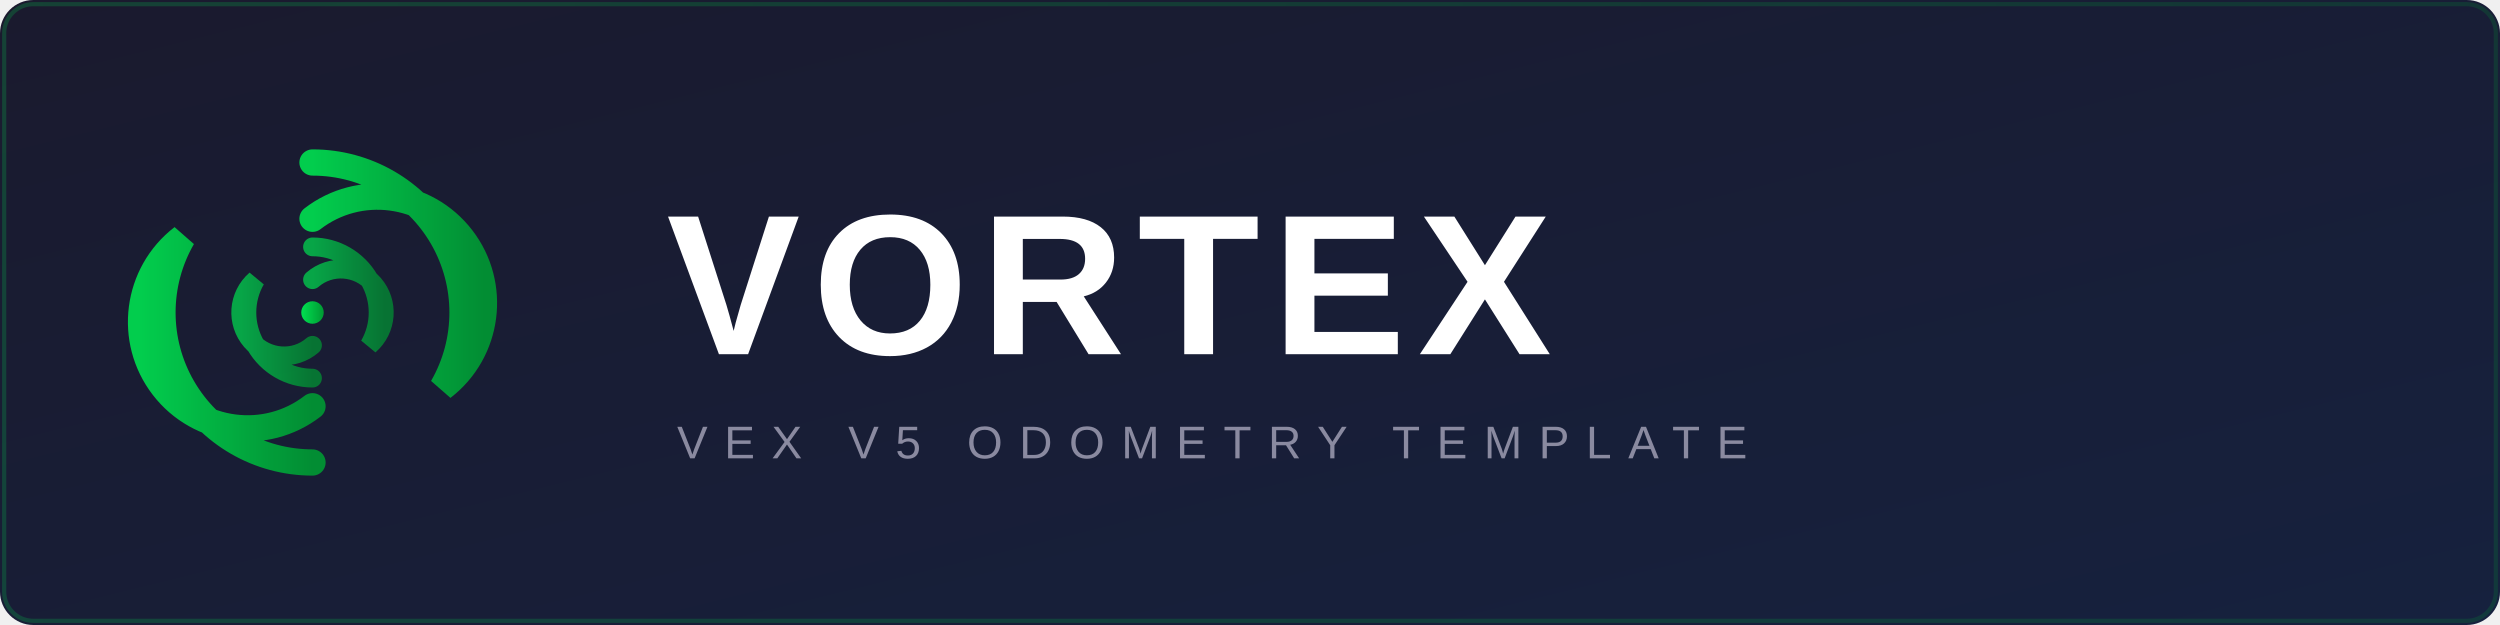
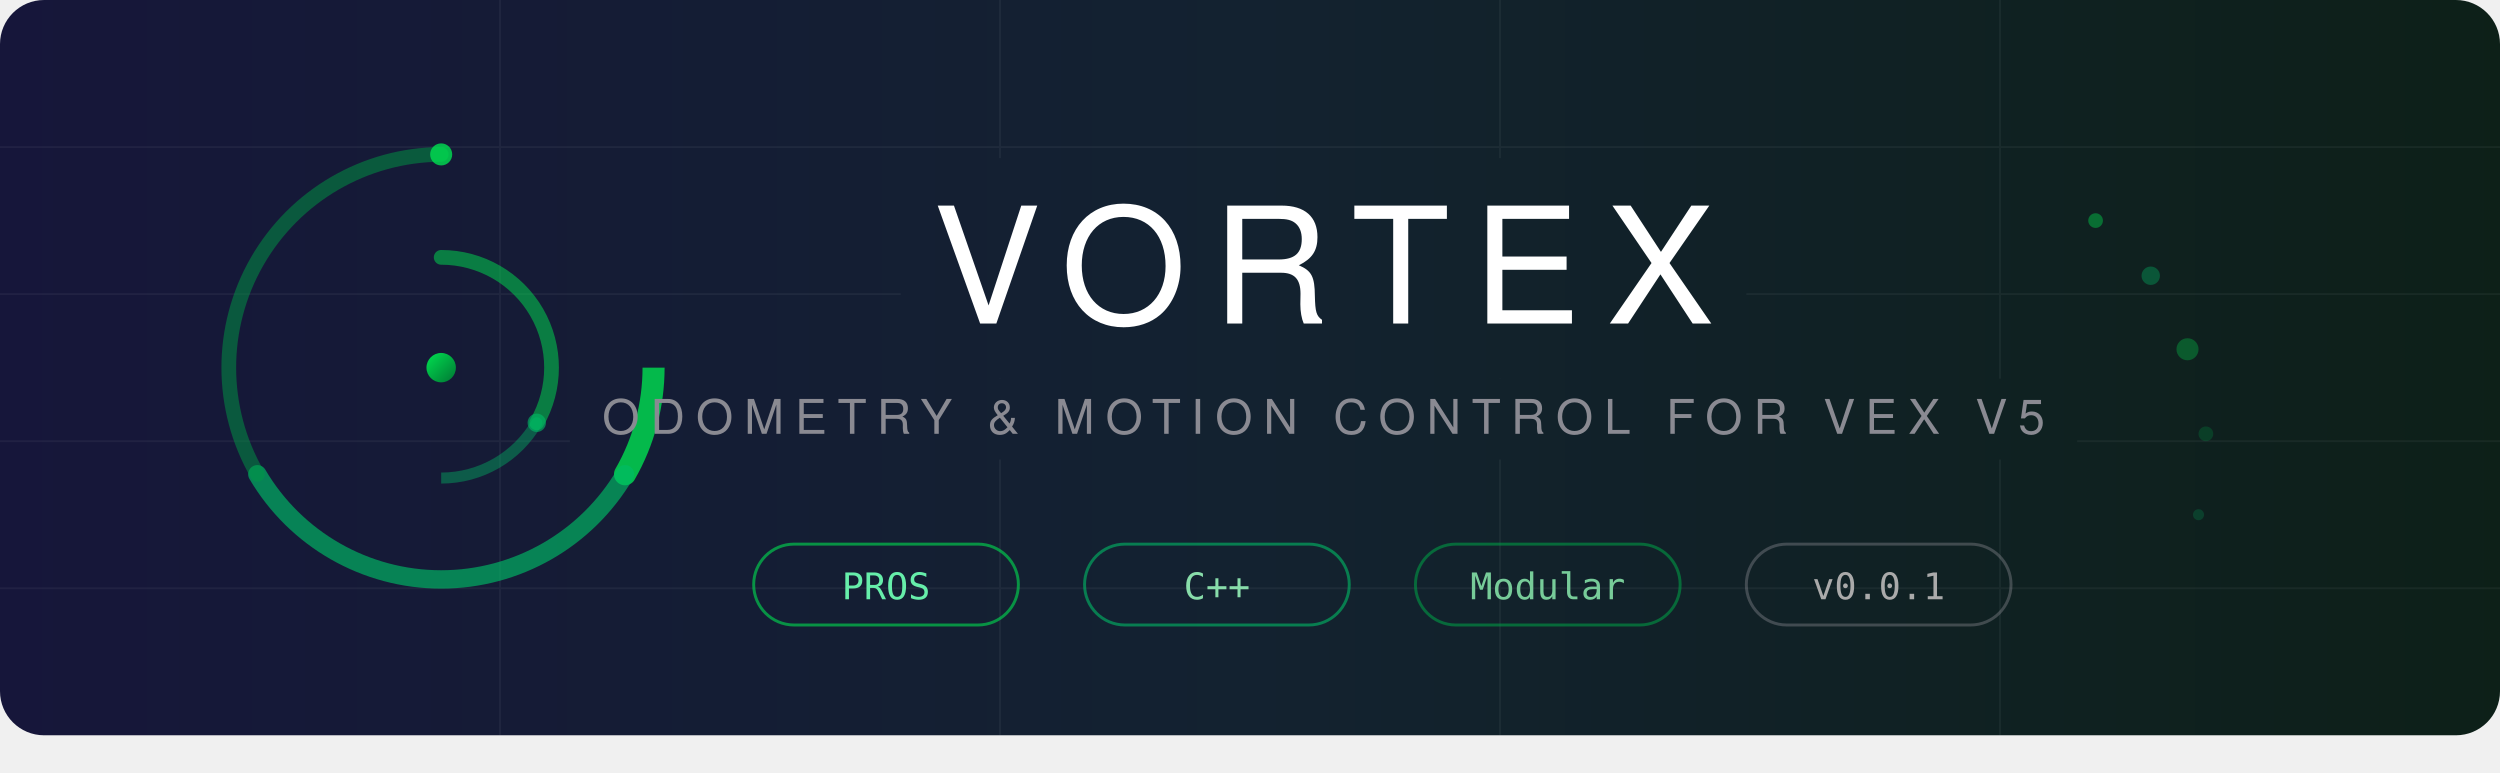
- <svg xmlns="http://www.w3.org/2000/svg" viewBox="0 0 1200 300" width="1200" height="300">
+ <svg xmlns="http://www.w3.org/2000/svg" width="100%" viewBox="0 0 680 210">
  <defs>
-     <linearGradient id="bannerGrad" x1="0%" y1="0%" x2="100%" y2="0%">
-       <stop offset="0%" style="stop-color:#00e050;stop-opacity:1" />
-       <stop offset="100%" style="stop-color:#009933;stop-opacity:1" />
+     <linearGradient id="bg" x1="0" y1="0" x2="1" y2="0">
+       <stop offset="0%" stop-color="#16163a" />
+       <stop offset="50%" stop-color="#132230" />
+       <stop offset="100%" stop-color="#0d2018" />
    </linearGradient>
-     <linearGradient id="bgGrad" x1="0%" y1="0%" x2="100%" y2="100%">
-       <stop offset="0%" style="stop-color:#1a1a2e;stop-opacity:1" />
-       <stop offset="100%" style="stop-color:#16213e;stop-opacity:1" />
+     <linearGradient id="vg" x1="0" y1="0" x2="1" y2="1">
+       <stop offset="0%" stop-color="#00E050" />
+       <stop offset="100%" stop-color="#007733" />
    </linearGradient>
+     <mask id="text-gaps" maskUnits="userSpaceOnUse">
+       <rect x="0" y="0" width="680" height="210" fill="white" />
+       <rect x="245" y="43" width="230" height="60" fill="black" rx="2" />
+       <rect x="155" y="103" width="410" height="22" fill="black" rx="2" />
+     </mask>
  </defs>
-   <rect width="1200" height="300" rx="16" fill="url(#bgGrad)" />
-   <rect x="2" y="2" width="1196" height="296" rx="14" fill="none" stroke="url(#bannerGrad)" stroke-width="2" opacity="0.2" />
-   <g transform="translate(150,150) scale(0.45)">
-     <path d="M 0,-160 A 160,160 0 0,1 138.6,80 A 100,100 0 0,0 0,-100" fill="none" stroke="url(#bannerGrad)" stroke-width="28" stroke-linecap="round" opacity="0.9" />
-     <path d="M 0,160 A 160,160 0 0,1 -138.6,-80 A 100,100 0 0,0 0,100" fill="none" stroke="url(#bannerGrad)" stroke-width="28" stroke-linecap="round" opacity="0.9" />
-     <path d="M 0,-70 A 70,70 0 0,1 60.6,35 A 35,35 0 0,0 0,-35" fill="none" stroke="url(#bannerGrad)" stroke-width="20" stroke-linecap="round" opacity="0.7" />
-     <path d="M 0,70 A 70,70 0 0,1 -60.6,-35 A 35,35 0 0,0 0,35" fill="none" stroke="url(#bannerGrad)" stroke-width="20" stroke-linecap="round" opacity="0.7" />
-     <circle cx="0" cy="0" r="12" fill="url(#bannerGrad)" />
+   <rect x="0" y="0" width="680" height="200" rx="12" fill="url(#bg)" />
+   <g opacity="0.05" stroke="#fff" stroke-width="0.5">
+     <line x1="0" y1="40" x2="680" y2="40" />
+     <line x1="0" y1="80" x2="680" y2="80" mask="url(#text-gaps)" />
+     <line x1="0" y1="120" x2="680" y2="120" mask="url(#text-gaps)" />
+     <line x1="0" y1="160" x2="680" y2="160" />
+     <line x1="136" y1="0" x2="136" y2="200" mask="url(#text-gaps)" />
+     <line x1="272" y1="0" x2="272" y2="200" mask="url(#text-gaps)" />
+     <line x1="408" y1="0" x2="408" y2="200" mask="url(#text-gaps)" />
+     <line x1="544" y1="0" x2="544" y2="200" mask="url(#text-gaps)" />
  </g>
-   <text x="320" y="170" font-family="'Segoe UI', 'Helvetica Neue', Arial, sans-serif" font-size="96" font-weight="700" fill="#ffffff" letter-spacing="6">VORTEX</text>
-   <text x="325" y="220" font-family="'Segoe UI', 'Helvetica Neue', Arial, sans-serif" font-size="22" fill="#8a8aa0" letter-spacing="8">VEX V5 ODOMETRY TEMPLATE</text>
-   <line x1="320" y1="240" x2="780" y2="240" stroke="url(#bannerGrad)" stroke-width="2" opacity="0.3" />
+   <g transform="translate(120, 100)">
+     <path d="M0,-58 A58,58 0 0,1 50,29" fill="none" stroke="#00E050" stroke-width="6" stroke-linecap="round" opacity="0.8" mask="url(#text-gaps)" />
+     <path d="M50,29 A58,58 0 0,1 -50,29" fill="none" stroke="#00BB66" stroke-width="5" stroke-linecap="round" opacity="0.65" />
+     <path d="M-50,29 A58,58 0 0,1 0,-58" fill="none" stroke="#009944" stroke-width="4" stroke-linecap="round" opacity="0.5" />
+     <path d="M0,-30 A30,30 0 0,1 26,15" fill="none" stroke="#00E050" stroke-width="4" stroke-linecap="round" opacity="0.5" />
+     <path d="M26,15 A30,30 0 0,1 -26,15" fill="none" stroke="#00BB66" stroke-width="3" stroke-linecap="round" opacity="0.4" mask="url(#text-gaps)" />
+     <path d="M-26,15 A30,30 0 0,1 0,-30" fill="none" stroke="#009944" stroke-width="3" stroke-linecap="round" opacity="0.35" mask="url(#text-gaps)" />
+     <circle cx="0" cy="0" r="4" fill="url(#vg)" />
+     <circle cx="0" cy="-58" r="3" fill="#00E050" opacity="0.8" />
+     <circle cx="26" cy="15" r="2.5" fill="#00BB66" opacity="0.6" />
+   </g>
+   <text x="360" y="88" text-anchor="middle" font-family="-apple-system, 'Segoe UI', Helvetica, Arial, sans-serif" font-size="44" font-weight="500" letter-spacing="7" fill="#ffffff">VORTEX</text>
+   <text x="360" y="118" text-anchor="middle" font-family="-apple-system, 'Segoe UI', Helvetica, Arial, sans-serif" font-size="13" font-weight="400" letter-spacing="3" fill="#8a8a92">ODOMETRY &amp; MOTION CONTROL FOR VEX V5</text>
+   <g transform="translate(360, 148)">
+     <rect x="-155" y="0" width="72" height="22" rx="11" fill="none" stroke="#00E050" stroke-width="0.8" opacity="0.6" />
+     <text x="-119" y="15" text-anchor="middle" font-family="ui-monospace, monospace" font-size="10" fill="#66EEAA">PROS</text>
+     <rect x="-65" y="0" width="72" height="22" rx="11" fill="none" stroke="#00BB66" stroke-width="0.8" opacity="0.6" />
+     <text x="-29" y="15" text-anchor="middle" font-family="ui-monospace, monospace" font-size="10" fill="#88DDAA">C++</text>
+     <rect x="25" y="0" width="72" height="22" rx="11" fill="none" stroke="#009944" stroke-width="0.8" opacity="0.6" />
+     <text x="61" y="15" text-anchor="middle" font-family="ui-monospace, monospace" font-size="10" fill="#77CC99">Modular</text>
+     <rect x="115" y="0" width="72" height="22" rx="11" fill="none" stroke="#8a8a92" stroke-width="0.8" opacity="0.4" />
+     <text x="151" y="15" text-anchor="middle" font-family="ui-monospace, monospace" font-size="10" fill="#aaaaaa">v0.0.1</text>
+   </g>
+   <circle cx="570" cy="60" r="2" fill="#00E050" opacity="0.4" />
+   <circle cx="585" cy="75" r="2.5" fill="#00BB66" opacity="0.35" />
+   <circle cx="595" cy="95" r="3" fill="#00E050" opacity="0.3" />
+   <circle cx="600" cy="118" r="2" fill="#009944" opacity="0.25" />
+   <circle cx="598" cy="140" r="1.5" fill="#00BB66" opacity="0.2" />
</svg>
